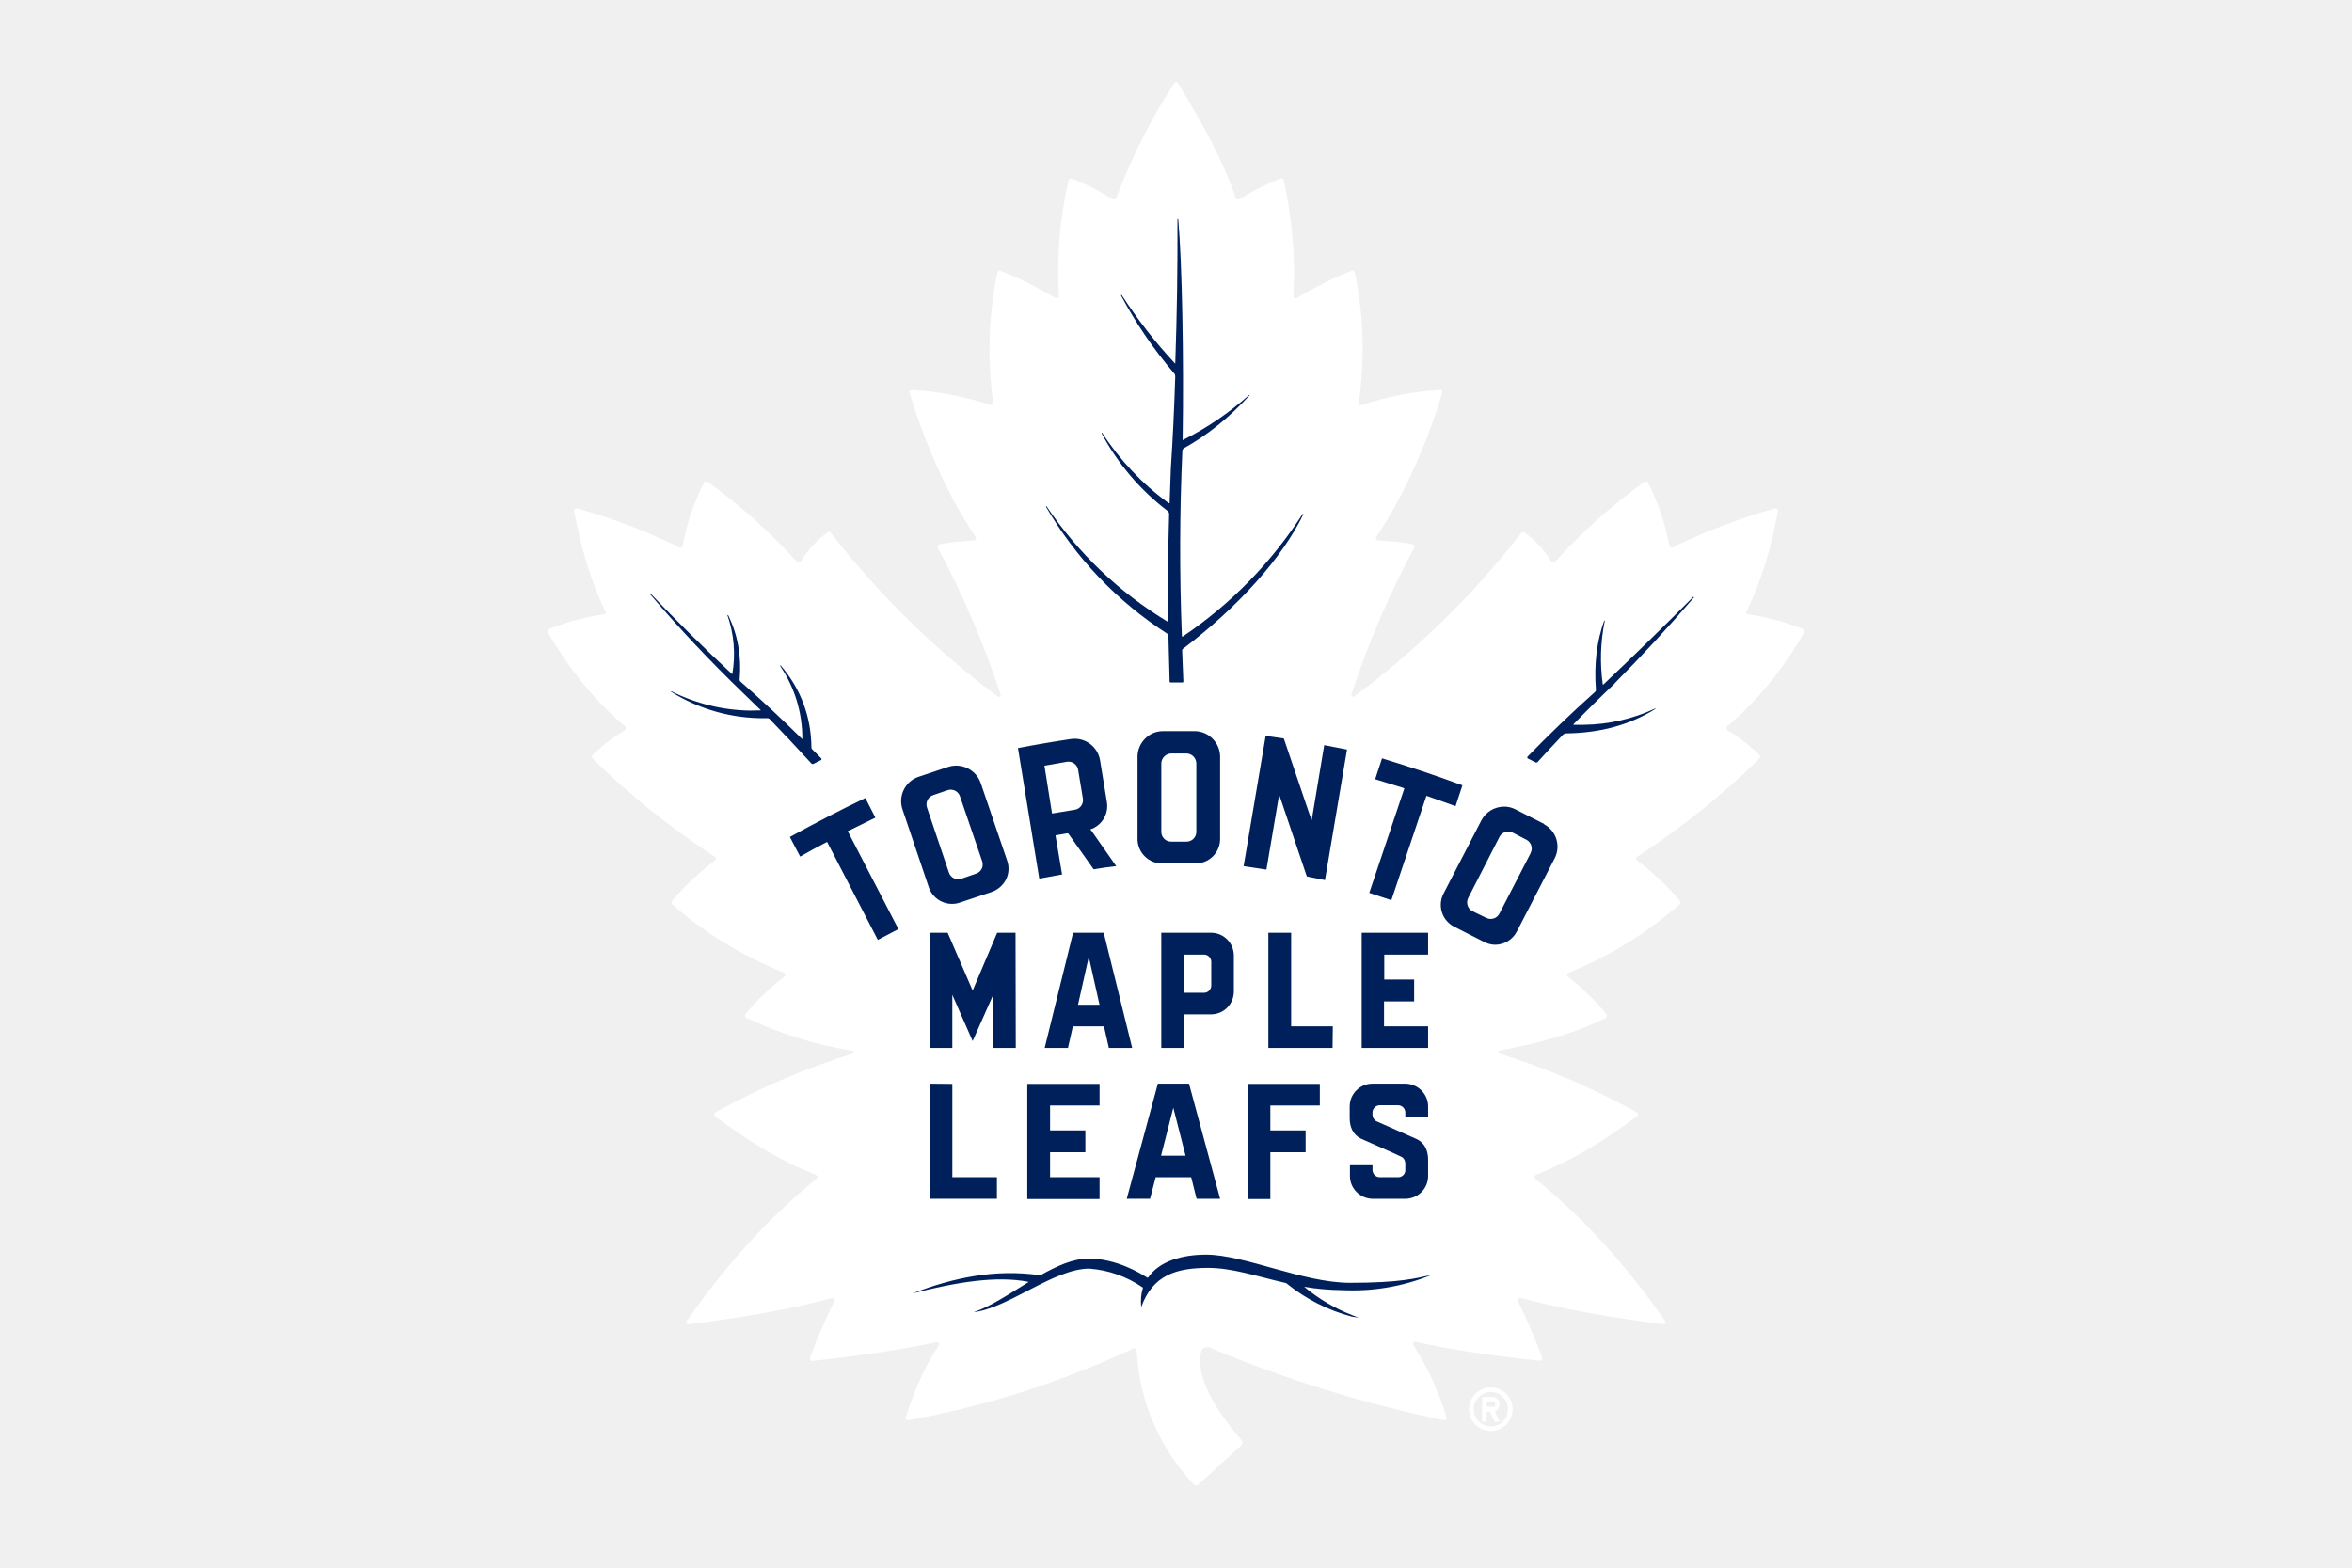
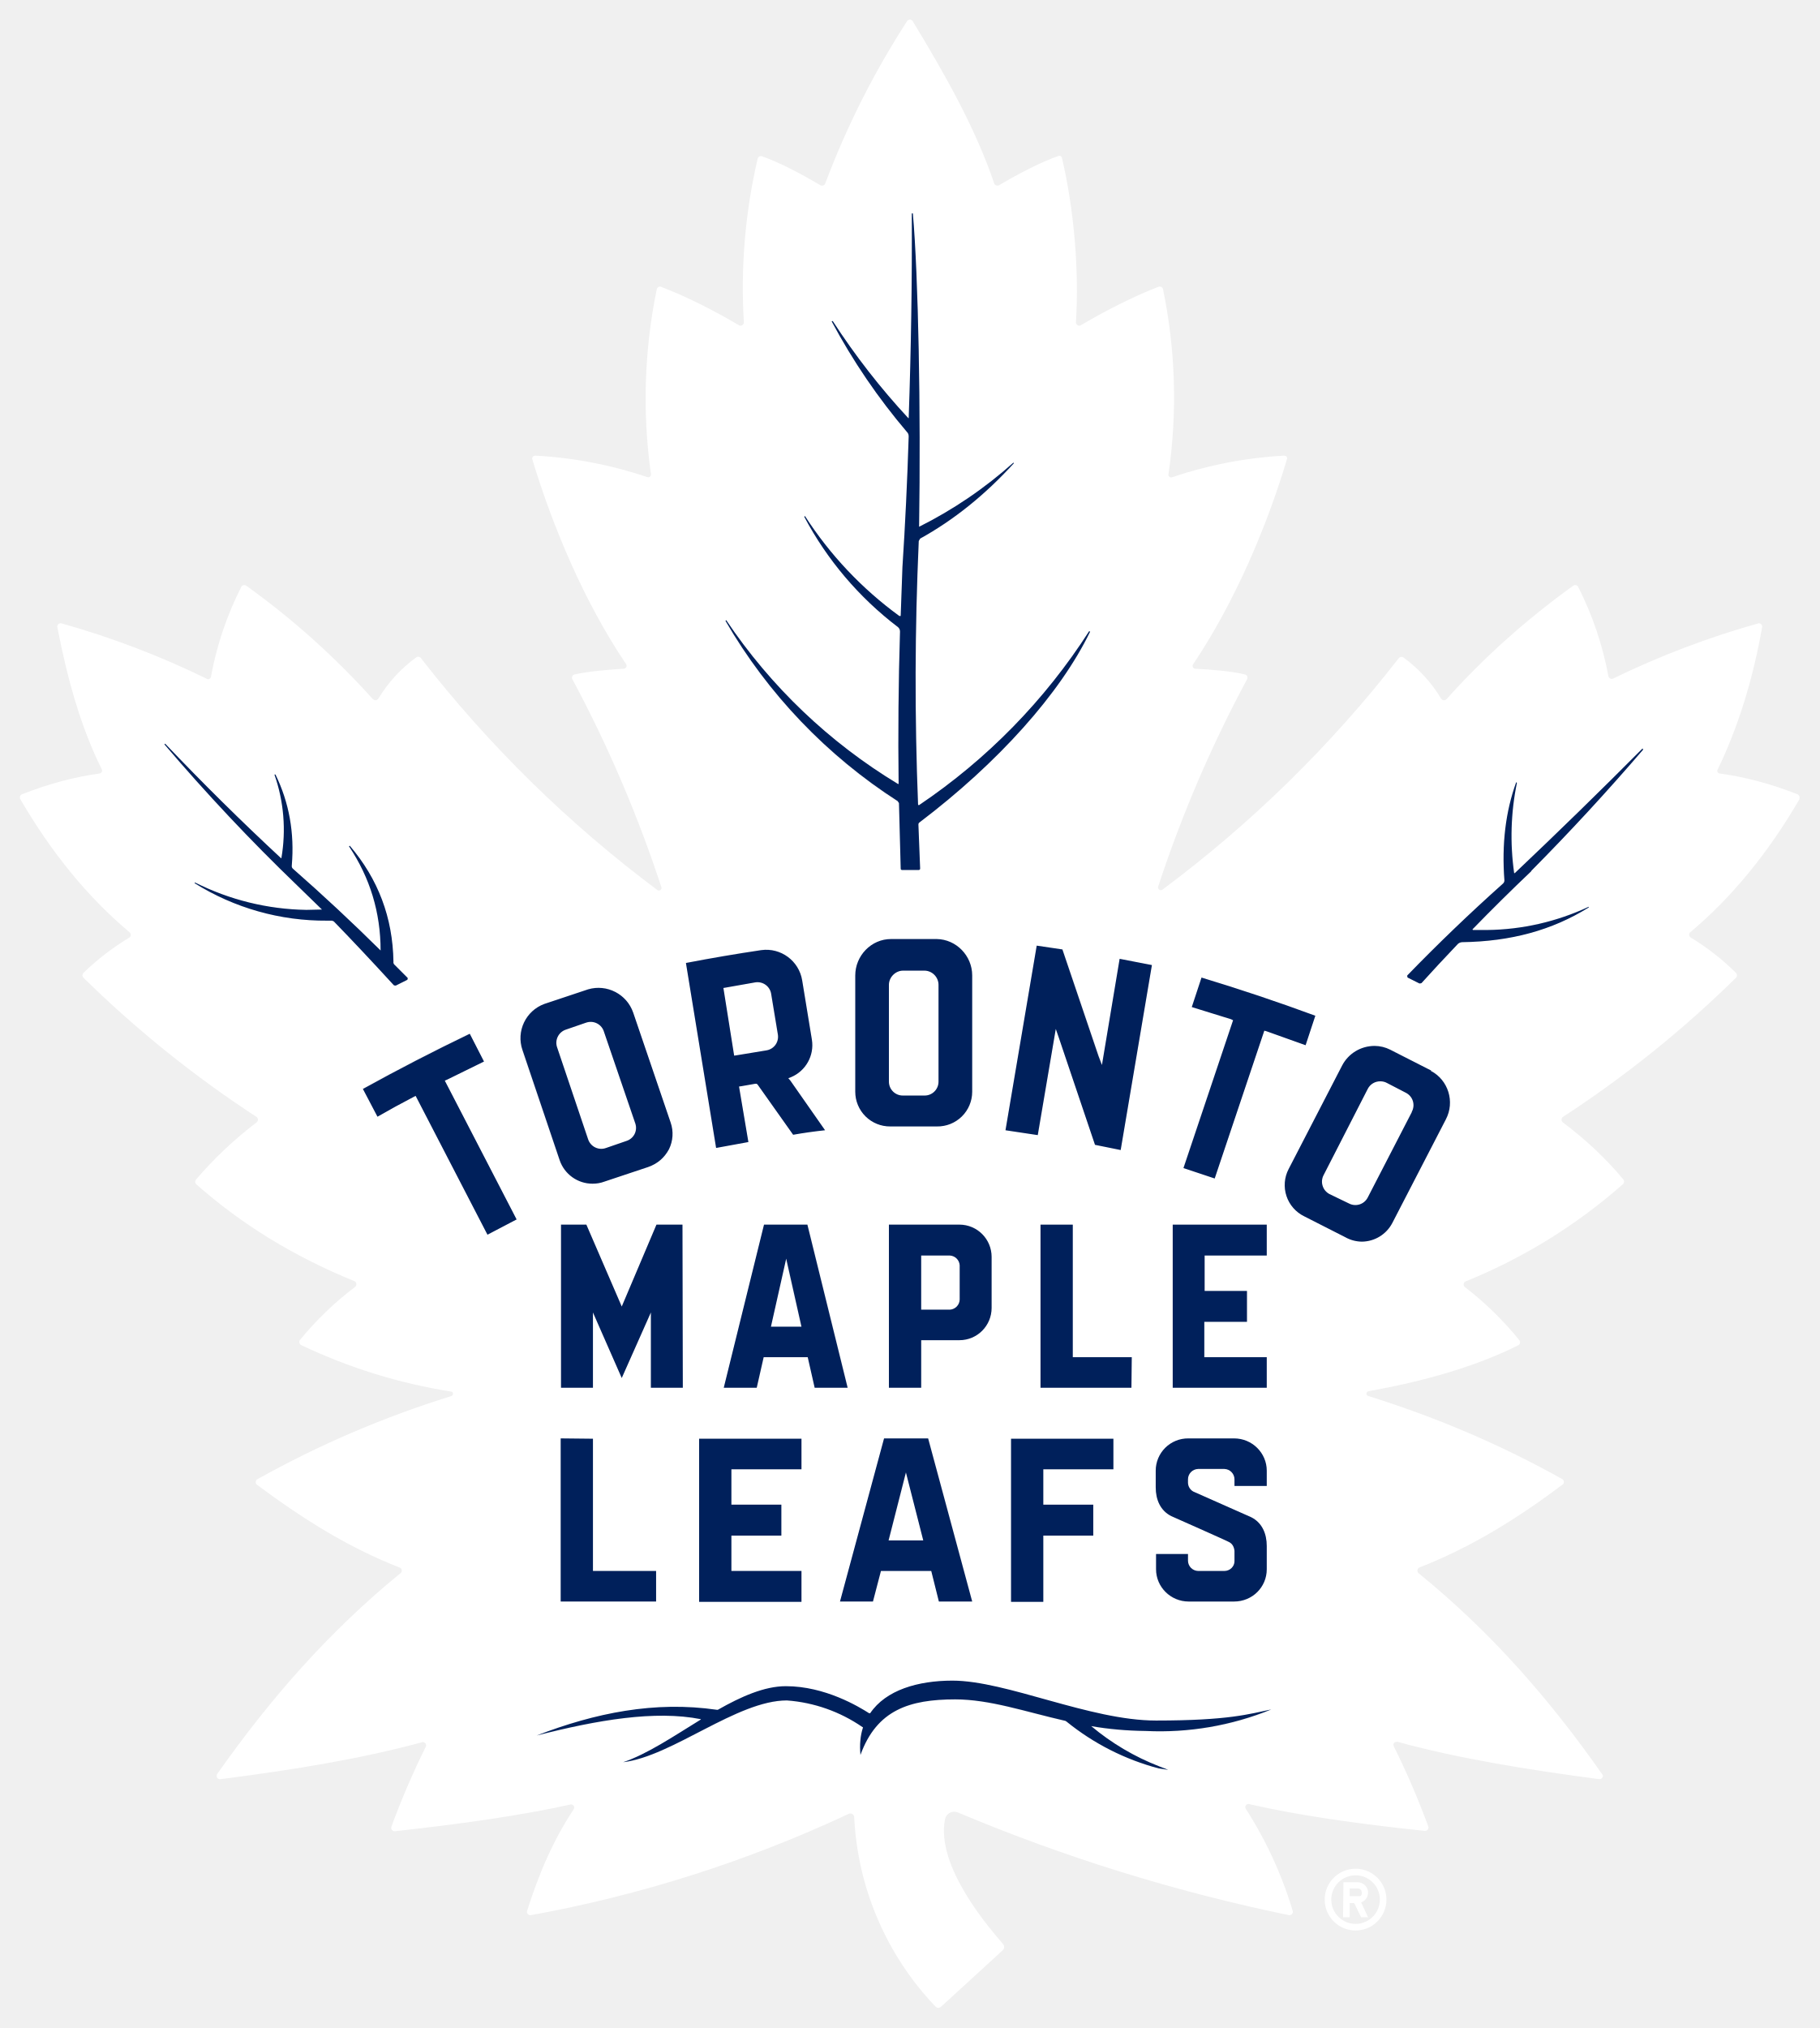
- <svg xmlns="http://www.w3.org/2000/svg" viewBox="0 0 960 640">
+ <svg xmlns="http://www.w3.org/2000/svg" viewBox="217.8 27.9 524.5 584.4">
  <path fill="#fff" d="M478.1 343.6h6.1a4 4 0 0 0 4.1-4v-27.9c0-2.2-1.8-4.1-4-4.1H478a4 4 0 0 0-4 4.1v27.9a4 4 0 0 0 4 4zm13.5 46h-8.3v15.7h8.3a3 3 0 0 0 2.8-2.9v-9.9a3 3 0 0 0-2.8-2.8m-51.7 20.5h8.8l-4.5-19.6zM430 332l8.5-1.4a4 4 0 0 0 2.6-1.6 4 4 0 0 0 .8-3l-1.9-11.5a4 4 0 0 0-4.7-3.5l-8.5 1.5h-.7l3.2 19.6zm49 120.2-5 19.6h10zm144-109.4-5.4-2.8a4 4 0 0 0-1.9-.5 4 4 0 0 0-3.7 2.2l-12.7 24.8a4 4 0 0 0-.3 3.1q.5 1.6 2 2.4l5.5 2.8q.8.5 1.8.5a4 4 0 0 0 3.6-2.2l12.8-24.8a4 4 0 0 0-1.7-5.5" />
  <path fill="#fff" d="M736.4 258.1a1 1 0 0 0-.5-1.3q-11.4-4.5-22.4-6c-.6 0-1-.7-.6-1.2q8.8-18.3 12.8-41.1a1 1 0 0 0-1-1 250 250 0 0 0-42.1 16 1 1 0 0 1-1.2-.6 95 95 0 0 0-8.8-26 1 1 0 0 0-1.4-.2q-20.5 14.8-36.5 32.7a1 1 0 0 1-1.5-.1 40 40 0 0 0-11-12 1 1 0 0 0-1.2.2 354 354 0 0 1-68.2 66.8c-.6.4-1.4-.2-1.2-.9a369 369 0 0 1 25.7-59.9 1 1 0 0 0-.5-1.2c-4-1-9.4-1.4-14.4-1.7a.8.8 0 0 1-.7-1.3c12-17.9 21.2-39.6 27-59q.3-1-.8-1.1a121 121 0 0 0-32.2 6.2.8.8 0 0 1-1.1-1 154 154 0 0 0-1.6-53.2 1 1 0 0 0-1.2-.7c-7 2.7-15.2 6.8-22.6 11.2a1 1 0 0 1-1.3-.8c1-15.8-.7-33.3-4-47.4a.8.8 0 0 0-1.2-.6c-5.1 1.8-11.2 5-17 8.4a1 1 0 0 1-1.3-.4c-5.4-16-14.2-31.5-23.6-47a1 1 0 0 0-1.5 0 244 244 0 0 0-23.7 47 1 1 0 0 1-1.3.4c-5.8-3.4-11.8-6.6-17-8.4a1 1 0 0 0-1.1.6 164 164 0 0 0-4 47.4 1 1 0 0 1-1.3.8c-7.4-4.4-15.6-8.5-22.7-11.2a1 1 0 0 0-1.1.7 156 156 0 0 0-1.7 53.2.8.8 0 0 1-1 1 121 121 0 0 0-32.3-6.2q-1 .1-.9 1c5.9 19.5 15 41.2 27 59 .5.6 0 1.4-.6 1.4-5 .3-10.4.8-14.4 1.7a1 1 0 0 0-.5 1.2 371 371 0 0 1 25.7 60c.3.7-.5 1.3-1.1.9a357 357 0 0 1-68.3-67 1 1 0 0 0-1.2-.1 41 41 0 0 0-11 12q-.7.7-1.5.1a227 227 0 0 0-36.5-32.7 1 1 0 0 0-1.4.2 95 95 0 0 0-8.8 26 .8.8 0 0 1-1.2.6 247 247 0 0 0-42-16 1 1 0 0 0-1.1 1c2.9 15 6.8 29 12.8 41q.4 1-.6 1.3-11 1.5-22.4 6a1 1 0 0 0-.5 1.3q13.6 23.4 31.6 38.5a1 1 0 0 1 0 1.4 73 73 0 0 0-13.4 10.3 1 1 0 0 0 0 1.3 323 323 0 0 0 50 40.2 1 1 0 0 1 0 1.5 112 112 0 0 0-17.5 16.5 1 1 0 0 0 0 1.3q19.6 17.4 45.7 28a1 1 0 0 1 .2 1.6 93 93 0 0 0-16 15.4 1 1 0 0 0 .4 1.4 158 158 0 0 0 43.2 13.4c.7 0 .8 1 .1 1.3-20 6.2-38.4 14.2-56 24a1 1 0 0 0-.1 1.5c12.9 9.6 26 18 41.4 24a1 1 0 0 1 .2 1.4c-21 17.1-38 36.7-53 58-.4.7 0 1.6.9 1.5 21.3-2.7 41.2-6 58.3-10.7a1 1 0 0 1 1 1.2q-5.5 11-10 23.2a1 1 0 0 0 1 1.3c19.2-2.1 36.7-4.6 50.6-7.7a.9.9 0 0 1 1 1.3c-6 9-10.1 18.7-13.5 29.4a1 1 0 0 0 1 1.2 373 373 0 0 0 91.7-29.2 1.1 1.1 0 0 1 1.6 1 85 85 0 0 0 23.4 54.5q.8.8 1.7 0l17.7-16.2a1.3 1.3 0 0 0 0-1.9c-3.4-4-19.5-22.2-16.6-36a2.7 2.7 0 0 1 3.7-1.8 514 514 0 0 0 95.5 29.6 1 1 0 0 0 1-1.2 116 116 0 0 0-13.5-29.4.9.9 0 0 1 1-1.4c13.9 3.2 31.4 5.7 50.6 7.7a1 1 0 0 0 1-1.2q-4.6-12.4-10-23.2-.4-1.2 1-1.3c17 4.7 37 8 58.3 10.8.7 0 1.3-.8.8-1.4-15-21.4-32-41-53-58a1 1 0 0 1 .3-1.6c15.3-6 28.5-14.3 41.4-24a1 1 0 0 0-.1-1.4q-26.2-14.7-56-24c-.8-.2-.7-1.2 0-1.4 15.7-2.8 30.8-7 43.3-13.3a1 1 0 0 0 .2-1.4 94 94 0 0 0-15.8-15.4 1 1 0 0 1 .2-1.5 158 158 0 0 0 45.5-28.1 1 1 0 0 0 .1-1.3q-7.5-9-17.5-16.5a1 1 0 0 1 0-1.5 321 321 0 0 0 50-40.2 1 1 0 0 0 0-1.3A71 71 0 0 0 705 298a1 1 0 0 1-.1-1.4q18-15.1 31.6-38.5zm-163.9 63.5-11.3-3.5 2.9-8.5a567 567 0 0 1 32.8 11L594 329l-11.1-4-.7-.2-14.4 42.6-9-3 14.4-42.7zm-16.7 59.2h27.1v8.9h-18v10.2h12.3v8.9H565V419h17.9v8.8h-27.1zm-4.9 95h9.3v2c0 1.5 1.3 2.8 2.9 2.8h7.6a3 3 0 0 0 3-2.9v-2.9q-.2-1.6-1.6-2.5l-16.7-7.5c-3.2-1.5-4.5-4.7-4.5-8.2v-4.9c0-5 4.2-9.2 9.4-9.2h13.2c5.2 0 9.4 4.1 9.4 9.2v4.4h-9.3v-2c0-1.5-1.3-2.8-2.9-2.8h-7.6a3 3 0 0 0-3 2.9v1q.2 1.7 1.6 2.5l16.7 7.5c3.2 1.6 4.5 4.8 4.5 8.2v6.8c0 5.1-4.2 9.3-9.4 9.3h-13.2a9.3 9.3 0 0 1-9.4-9.3zm-15.5-141 5.1-30.6 9.3 1.8-9 53.3-7.4-1.5L523 327l-1-2.6-5 30.6-9.4-1.4 9-53.2 7.5 1 10.5 30.8zm-2.5 126.7v8.9h-14.4v19h-9.3v-47h29.5v8.9h-20.2v10.2zm-15.3-33.7v-47h9.2V419h17v8.8zm-90.5-221a157 157 0 0 0 49.7 47.2v-.1a1047 1047 0 0 1 .4-44q0-.7-.6-1.2a97 97 0 0 1-27-31.8l.2-.2c7.6 11.6 17 21.6 27.2 28.8q.3.1.4-.1l.5-14a1508 1508 0 0 0 1.8-37.6 2 2 0 0 0-.4-1.3 181 181 0 0 1-21.8-31.9l.3-.1a189 189 0 0 0 21.8 28h.1q.2 0 .2-.2.9-29.7.7-58.8h.3a1065 1065 0 0 1 1.8 90.3h.3a125 125 0 0 0 26.9-18.5l.2.2a111 111 0 0 1-27 21.7l-.5.7-.2 8.1c-.9 18.8-.9 41 0 67.9q0 .2.3.1a173 173 0 0 0 49-50.1l.3.1c-8.6 17.8-26.5 37.8-49.2 55l-.3.6.5 12.7v.3l-.4.1h-4.8l-.4-.4-.5-18.9-.3-.4a153 153 0 0 1-49.7-52zM443 461.4v8.9h-14.4v10.2h20.2v8.8h-29.5v-47h29.5v8.9h-20.2v10.2zm-5-42.5-2 8.8h-9.5l11.6-47h12.5l11.6 47h-9.5l-2-8.8zm34.7 23.5h12.7l12.7 47h-9.6l-2.2-8.9h-14.5l-2.3 8.8H460zm-8.3-99.9V309c0-5.7 4.6-10.4 10.2-10.5h13.3c5.6 0 10.2 4.8 10.2 10.5v33.5a10 10 0 0 1-10.2 10h-13.4a10 10 0 0 1-10.1-10m30 71.5h-11v13.7H474v-47h20.3c5.2 0 9.3 4.2 9.3 9.3v14.7c0 5.1-4.1 9.3-9.3 9.3m-57-112.4 1.4-.1c5 0 9.5 3.7 10.3 8.8l2.8 17a10 10 0 0 1-6 10.9l-.8.3.5.7 10 14.3-9.1 1.3-10.2-14.4-.3-.3h-.4l-4 .7-.7.1 2.6 16-9.3 1.7-8.6-53.3a519 519 0 0 1 21.7-3.7zm-30.4 179v8.7h-27.5v-47h9.3v38.2zm-1.6-52.9V406l-8.4 18.8-8.3-18.8v21.7h-9.2v-47h7.4l10.2 23.6 10.2-23.6h7.3v47zM314 293.5l-.6-.3H312a71 71 0 0 1-38.2-10.7l.1-.3a74 74 0 0 0 36.6 7.8l-7.2-7a562 562 0 0 1-38.2-40.6l.2-.2a737 737 0 0 0 33.4 33h.2q2-12.4-2-24l.2-.1q5.9 12.1 4.7 26.2 0 .6.4 1a575 575 0 0 1 25.2 23.5q0-16.3-9-30l.2-.1a52 52 0 0 1 12.5 33.4q0 .5.5 1l3.6 3.7v.3l-.1.2-3.3 1.6h-.2l-.3-.1a736 736 0 0 0-17.3-18.3m44.2 90.1-20.7-40-.6.4-10.4 5.6-4.2-8q15.1-8.4 30.7-15.9l4.2 8-10.7 5.3-.6.3 20.7 40zm16.4-66.4 12.5-4.2a10 10 0 0 1 3.2-.5c4.4 0 8.5 3 9.9 7.2l10.8 31.7a10 10 0 0 1-.6 7.7 10 10 0 0 1-6 5l-12.5 4.3a11 11 0 0 1-3.4.6 10 10 0 0 1-9.5-6.8l-10.8-31.7c-1.8-5.4 1-11.4 6.4-13.3M548 526.8q-8.4-.1-15.7-1.4v.2a70 70 0 0 0 19.6 11.4l2.6 1-2.7-.4a71 71 0 0 1-26.6-13.5l-.3-.2c-11.8-2.6-21.8-6.2-31.9-6.2-13 0-22.5 3-27.2 16q-.4-4.4.7-7.8v-.2a44 44 0 0 0-21.9-7.7c-14.4 0-33 16.2-47.2 17.8 6.9-2.3 14.6-7.5 22.4-12.2v-.2c-13.2-2.6-29.7.3-47.3 4.7a102 102 0 0 1 52-7.4h.2a42 42 0 0 1 19.5-6.8 47 47 0 0 1 24.3 7.8c4.6-6.7 13.9-9.4 23.7-9.4 15.6 0 39.6 11.6 58.7 11.6 21 0 27-2 33.3-3.2a85 85 0 0 1-36.2 6.1m86.6-176.3-15.4 29.7a10 10 0 0 1-13.7 4.2l-11.8-6a10 10 0 0 1-5.1-6 10 10 0 0 1 .6-7.7l15.4-29.7c1.8-3.5 5.5-5.7 9.4-5.7q2.4 0 4.6 1l11.7 6.1c5 2.7 7 9 4.3 14zm7.7-54.7h4c9.6 0 19-2 29.3-6.6l.1.2a70 70 0 0 1-36.5 10q-.7 0-1.2.4l-10.5 11.3-.4.2h-.2l-3.4-1.8-.2-.3.1-.3q12.8-13.2 27.5-26.3.5-.5.5-1-1.2-15.7 3.4-28.3h.2a77 77 0 0 0-.6 26.2c13-12.3 25-24 36.8-36l.2.2a665 665 0 0 1-32.3 35 686 686 0 0 0-17 16.8v.1l.1.1z" />
  <path fill="#fff" d="M391.2 359q.6 0 1.3-.3l5.8-2a4 4 0 0 0 2.3-2q.8-1.5.2-3l-8.9-26.5a4 4 0 0 0-3.9-2.8l-1.3.2-5.8 2a4 4 0 0 0-2.5 5.2l9 26.4a4 4 0 0 0 3.8 2.8" />
  <path fill="#00205b" d="m476.6 258.9.3.4.5 18.9q0 .4.4.4h4.8l.3-.1.1-.3-.5-12.7q0-.4.3-.6c22.7-17.2 40.6-37.2 49.2-55l-.3-.1a173 173 0 0 1-49 50.1q-.2.1-.3-.2a898 898 0 0 1 .2-75.9l.4-.7q14.5-8 27-21.7l-.1-.2a124 124 0 0 1-27.2 18.5v-.2c.5-33.2-.2-72-1.8-90.1h-.3a1496 1496 0 0 1-.9 59h-.1q-12-12.9-21.8-28l-.3.1a180 180 0 0 0 21.8 32q.4.4.4 1.2-.6 19.3-1.8 37.6l-.5 14q0 .2-.4.1a108 108 0 0 1-27.2-28.8l-.2.2a97 97 0 0 0 27 31.8q.6.5.6 1.3a1014 1014 0 0 0-.4 43.9h-.2a158 158 0 0 1-49.5-47.2l-.2.2a153 153 0 0 0 49.7 52zm-145 53h.3l3.2-1.6.2-.2v-.4l-3.7-3.7a1 1 0 0 1-.4-1q-.3-19-12.6-33.4l-.2.2q9.1 13.6 9.1 30a575 575 0 0 0-25.2-23.5 1 1 0 0 1-.4-1q1.2-14.1-4.7-26.2h-.3a48 48 0 0 1 2 24.1h-.1a759 759 0 0 1-33.4-33l-.2.2a562 562 0 0 0 38.2 40.6l7.2 7-4.5.1a74 74 0 0 1-32.1-7.9l-.1.2a71 71 0 0 0 38.2 10.8h1.4l.5.2q7.4 7.6 17.3 18.4zm327.5-33a664 664 0 0 0 32.3-35l-.2-.3a1739 1739 0 0 1-36.8 35.9h-.2a76 76 0 0 1 .8-26l-.2-.2q-4.6 12.7-3.4 28.3 0 .6-.5 1a528 528 0 0 0-27.5 26.4v.3l.1.3 3.4 1.7h.2l.4-.1q4.5-5 10.5-11.3a2 2 0 0 1 1.2-.5c14-.2 25.9-3.4 36.5-10v-.2a71 71 0 0 1-29.3 6.7h-4.1l-.1-.2a592 592 0 0 1 17-16.8zM492.3 512.2c-9.9 0-19.2 2.7-23.7 9.4h-.3c-3-1.9-12.7-7.8-24-7.8-6.2 0-12.9 3-19.6 6.8h-.3c-17.9-2.6-35 .9-51.9 7.4 17.6-4.5 34.1-7.3 47.3-4.7v.1c-7.8 4.8-15.5 10-22.4 12.3 14.2-1.7 32.8-17.8 47.2-17.8a44 44 0 0 1 21.8 7.7q.2 0 .1.2-1.1 3.4-.7 7.8c4.7-13 14.2-16 27.3-16 10 0 20 3.5 31.8 6.2l.3.2a71 71 0 0 0 26.6 13.5l2.7.4-2.6-1a70 70 0 0 1-19.6-11.6q7.4 1.3 15.7 1.4a85 85 0 0 0 36.2-6.2c-6.3 1.3-12.2 3.2-33.2 3.2-19.1 0-43.1-11.5-58.7-11.5m-4.5-159.7a10 10 0 0 0 10.2-10V309c0-5.7-4.6-10.4-10.2-10.5h-13.2c-5.7 0-10.3 4.8-10.3 10.5v33.5a10 10 0 0 0 10.1 10zM474 311.7c0-2.2 1.9-4.1 4.1-4.1h6.1c2.3 0 4.1 1.9 4.1 4.1v27.9a4 4 0 0 1-4 4H478a4 4 0 0 1-4-4zm-59.5 69.1H407l-10 23.6-10.2-23.6h-7.3v47h9.2v-21.7L397 425l8.4-18.9v21.7h9.2zm19-23.8-2.7-16 .7-.1 4-.7h.4l.3.3 10.2 14.4q4.5-.8 9.2-1.3l-10-14.3-.6-.7.8-.3a10 10 0 0 0 6-10.8l-2.8-17.1a10.5 10.5 0 0 0-11.8-8.7 518 518 0 0 0-21.7 3.7l8.7 53.3zm-6.6-44.5 8.5-1.5a4 4 0 0 1 4.7 3.5L442 326a4 4 0 0 1-.7 3 4 4 0 0 1-2.7 1.6l-8.5 1.4-.7.1-3.1-19.5zm76.7 92.3v-14.7c0-5.1-4.1-9.3-9.3-9.3H474v47h9.3v-13.7h11c5.2 0 9.3-4.2 9.3-9.3m-9.2-2.4a3 3 0 0 1-2.8 2.9h-8.3v-15.6h8.3a3 3 0 0 1 2.8 2.8zm-115 40v47h27.5v-8.8h-18.2v-38.1zm250.9-106-11.8-6a10 10 0 0 0-4.5-1.1c-4 0-7.6 2.2-9.4 5.7l-15.4 29.8a10 10 0 0 0 4.5 13.6l11.8 6a10 10 0 0 0 4.8 1.3 10 10 0 0 0 8.8-5.4l15.4-29.8c2.7-5.1.7-11.4-4.3-14zm-5.6 12L612 373a4 4 0 0 1-5.4 1.7L601 372a4 4 0 0 1-2-2.4 4 4 0 0 1 .3-3.1l12.7-24.8a4 4 0 0 1 3.7-2.2q1 0 1.9.5l5.4 2.8a4 4 0 0 1 1.7 5.5zM388.6 369q1.8 0 3.4-.6l12.6-4.2q4-1.4 6-5.1a10 10 0 0 0 .5-7.7l-10.8-31.7a10.6 10.6 0 0 0-13-6.7l-12.6 4.2a10.5 10.5 0 0 0-6.3 13.3l10.7 31.7a10 10 0 0 0 9.5 6.8m-7.7-44.4 5.8-2a4 4 0 0 1 5.2 2.7l9 26.3a4 4 0 0 1-.2 3.1 4 4 0 0 1-2.4 2l-5.8 2a4 4 0 0 1-5.2-2.5l-8.9-26.4a4 4 0 0 1 2.5-5.2M346.7 339l10.6-5.2-4.1-8q-15.6 7.5-30.8 15.9l4.2 8q5.2-3 10.4-5.7l.6-.3 20.7 40 8.4-4.4-20.7-40zm169.9-38.6-9 53.2 9.3 1.4 5.2-30.6.9 2.6 10.4 30.8 7.4 1.5 9-53.3-9.3-1.8-5.1 30.6-1-2.6-10.4-30.7zm43.7 189h13.2c5.2 0 9.4-4.1 9.4-9.3v-6.7c0-3.5-1.3-6.7-4.5-8.3l-16.7-7.4a3 3 0 0 1-1.5-2.5v-1a3 3 0 0 1 2.9-3h7.6a3 3 0 0 1 2.9 3v1.9h9.3v-4.4c0-5.1-4.2-9.3-9.4-9.3h-13.2a9.3 9.3 0 0 0-9.4 9.3v4.8c0 3.5 1.3 6.7 4.5 8.3 0 0 16.5 7.3 16.7 7.5q1.3.7 1.5 2.5v3c0 1.5-1.3 2.8-2.9 2.8h-7.6a3 3 0 0 1-2.9-2.9v-2H551v4.4c0 5.1 4.2 9.3 9.4 9.3zm22.6-70.4h-18v-10.2h12.3v-8.9H565v-10.2h17.9v-8.9h-27.1v47h27.1zm-44.2 32.3v-8.8h-29.5v47h9.3v-19.1h14.4v-8.9h-14.4v-10.2zm29.2-83.8 14.3-42.6.7.2 11.2 4 2.8-8.5a584 584 0 0 0-32.8-11l-2.8 8.5 11.3 3.5.6.3-14.3 42.6zm-96.2 113.1h14.5l2.2 8.8h9.6l-12.7-47h-12.7l-12.7 47h9.5zm7.2-28.4 5 19.6h-10zm-26.3-24.4h9.5l-11.6-47H438l-11.6 47h9.5l2-8.8h12.7zM440 410.2l4.4-19.6 4.4 19.6zm104 8.8h-17v-38.2h-9.3v47h26.2zm-95.2 32.3v-8.8h-29.5v47h29.5v-8.9h-20.2v-10.2H443v-8.9h-14.4v-10.2z" />
  <path fill="#fff" d="M599.6 575.3a8.9 8.9 0 1 0 17.8 0 8.9 8.9 0 0 0-17.8 0m15.9 0a7 7 0 1 1-14 0 7 7 0 0 1 14 0" />
  <path fill="#fff" d="M604.9 580.4h1.9v-4.1h1.3l2 4.1h2l-2-4.3a3 3 0 0 0 2-2.8 3 3 0 0 0-3-3H605zm1.9-8.3h2.3q1.1 0 1.2 1.2c0 1.2-.6 1-1.2 1h-2.3z" />
</svg>
